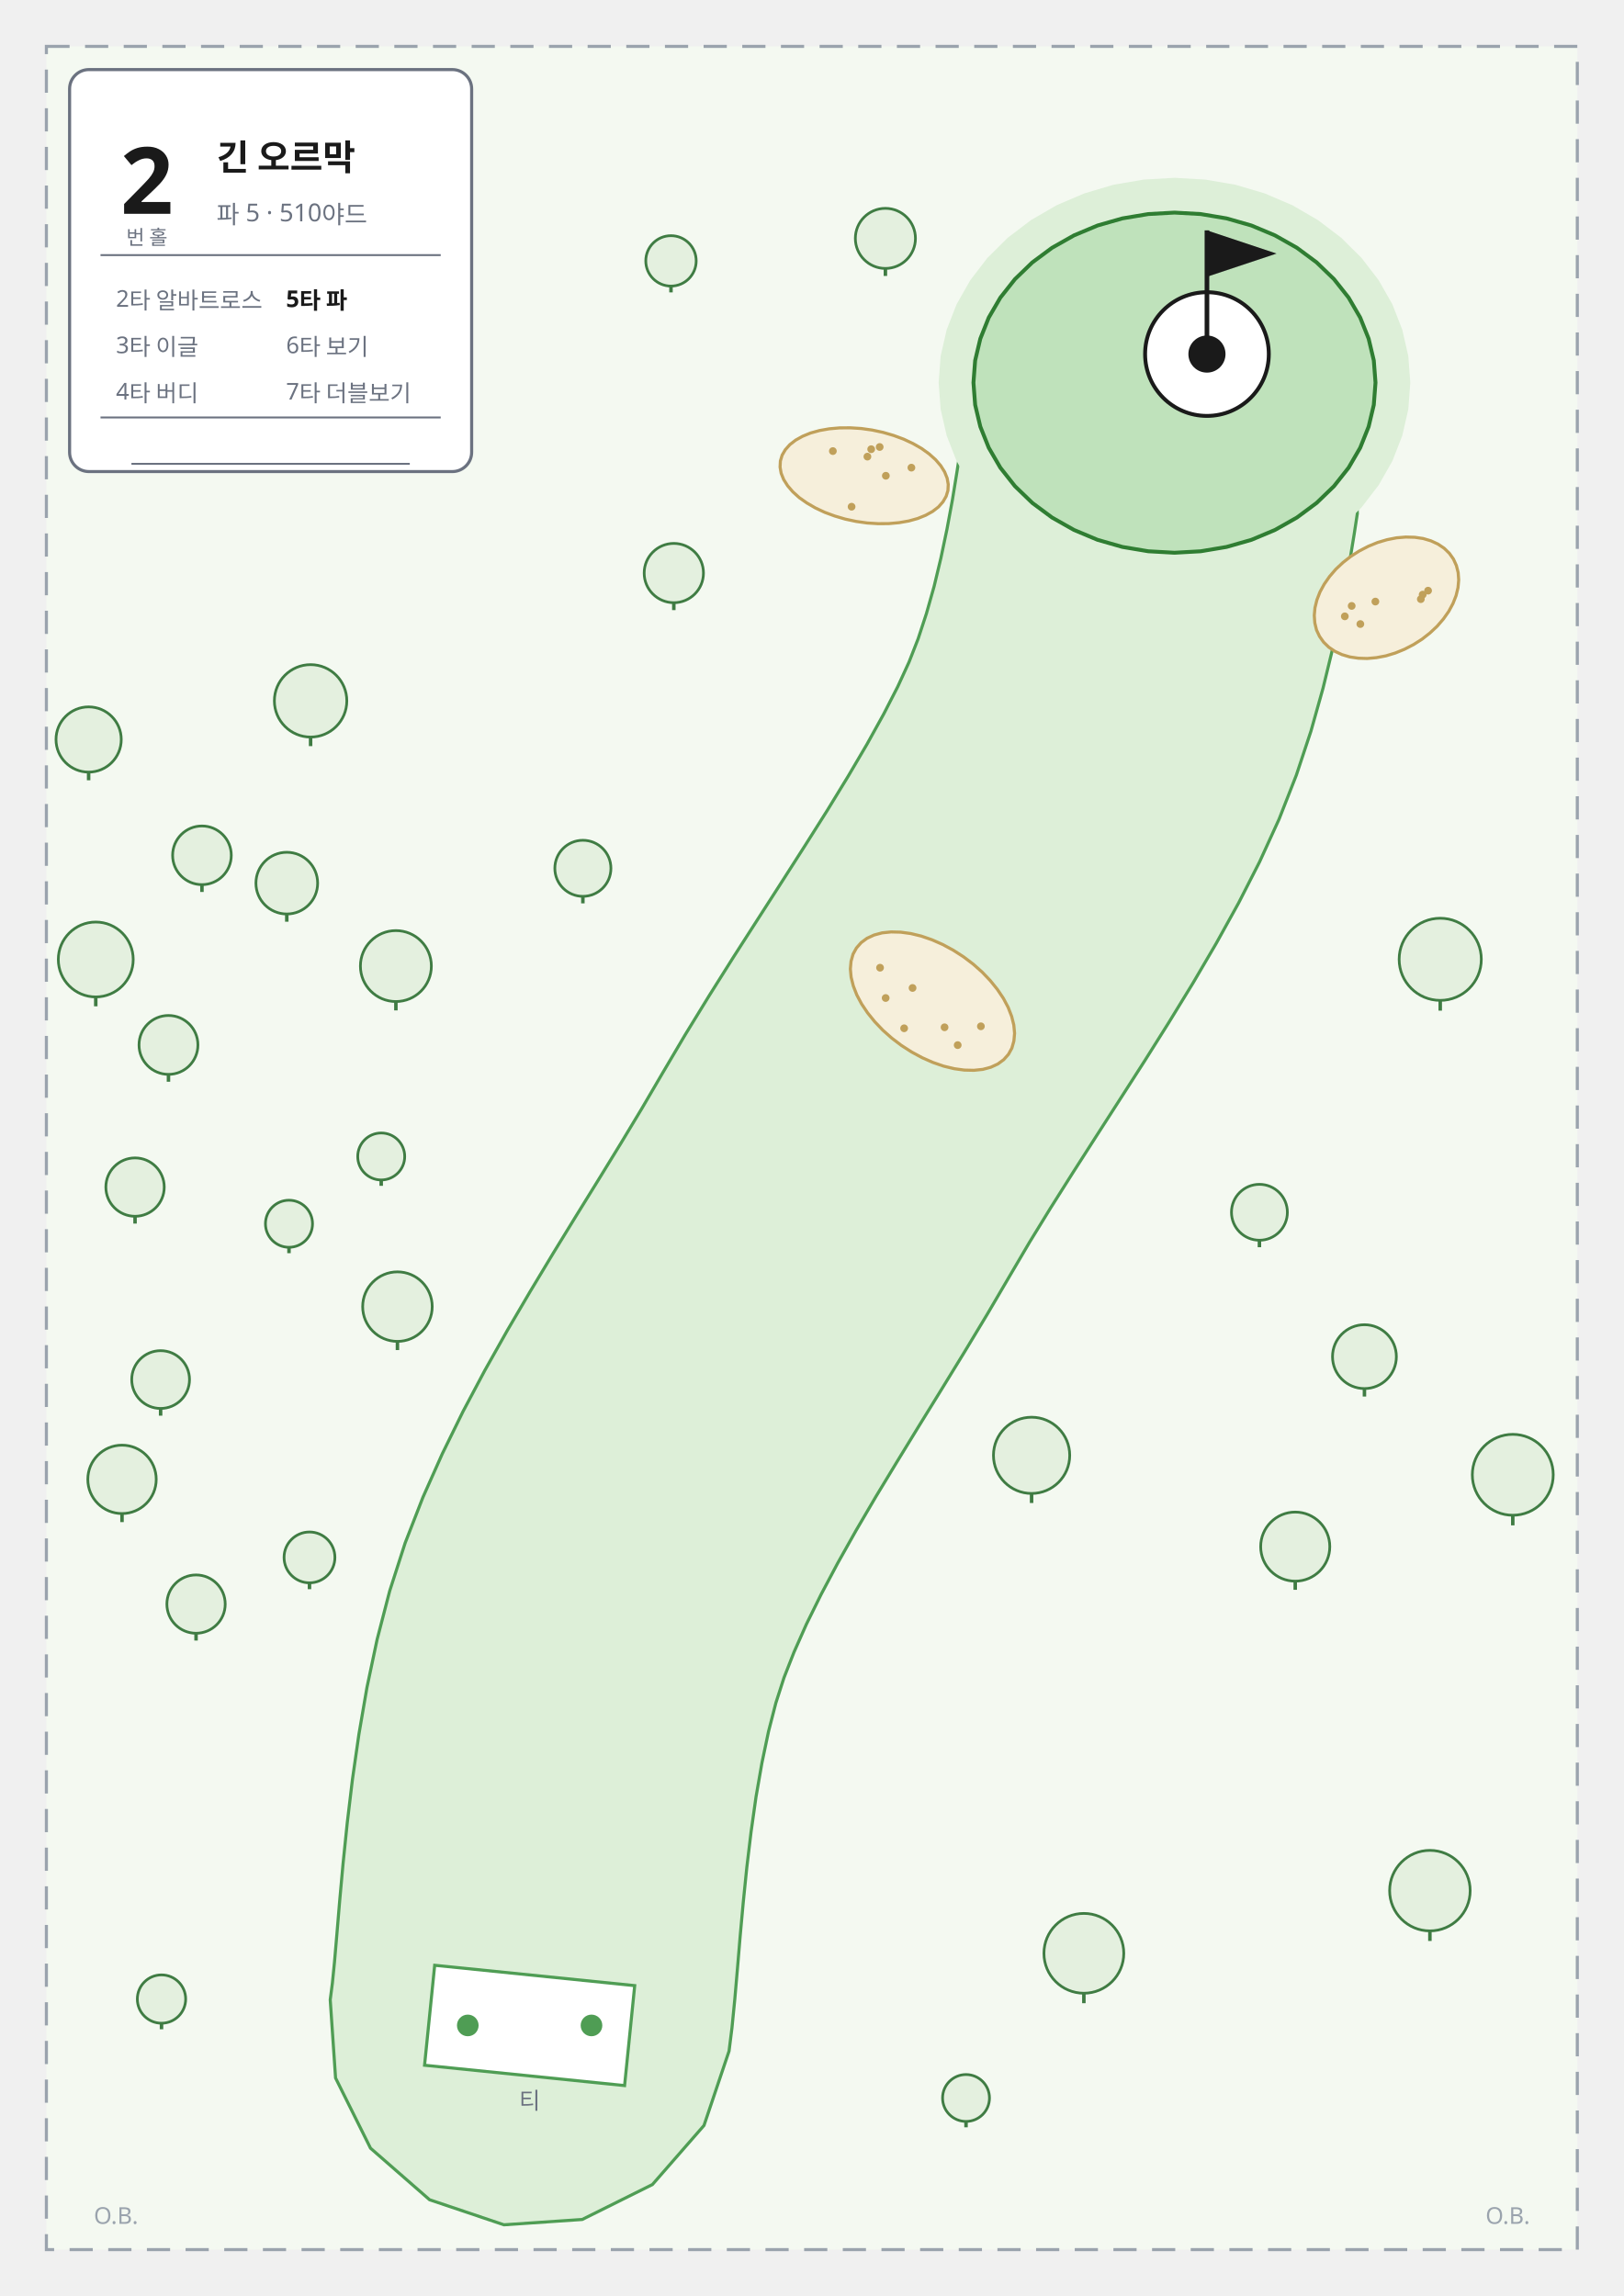
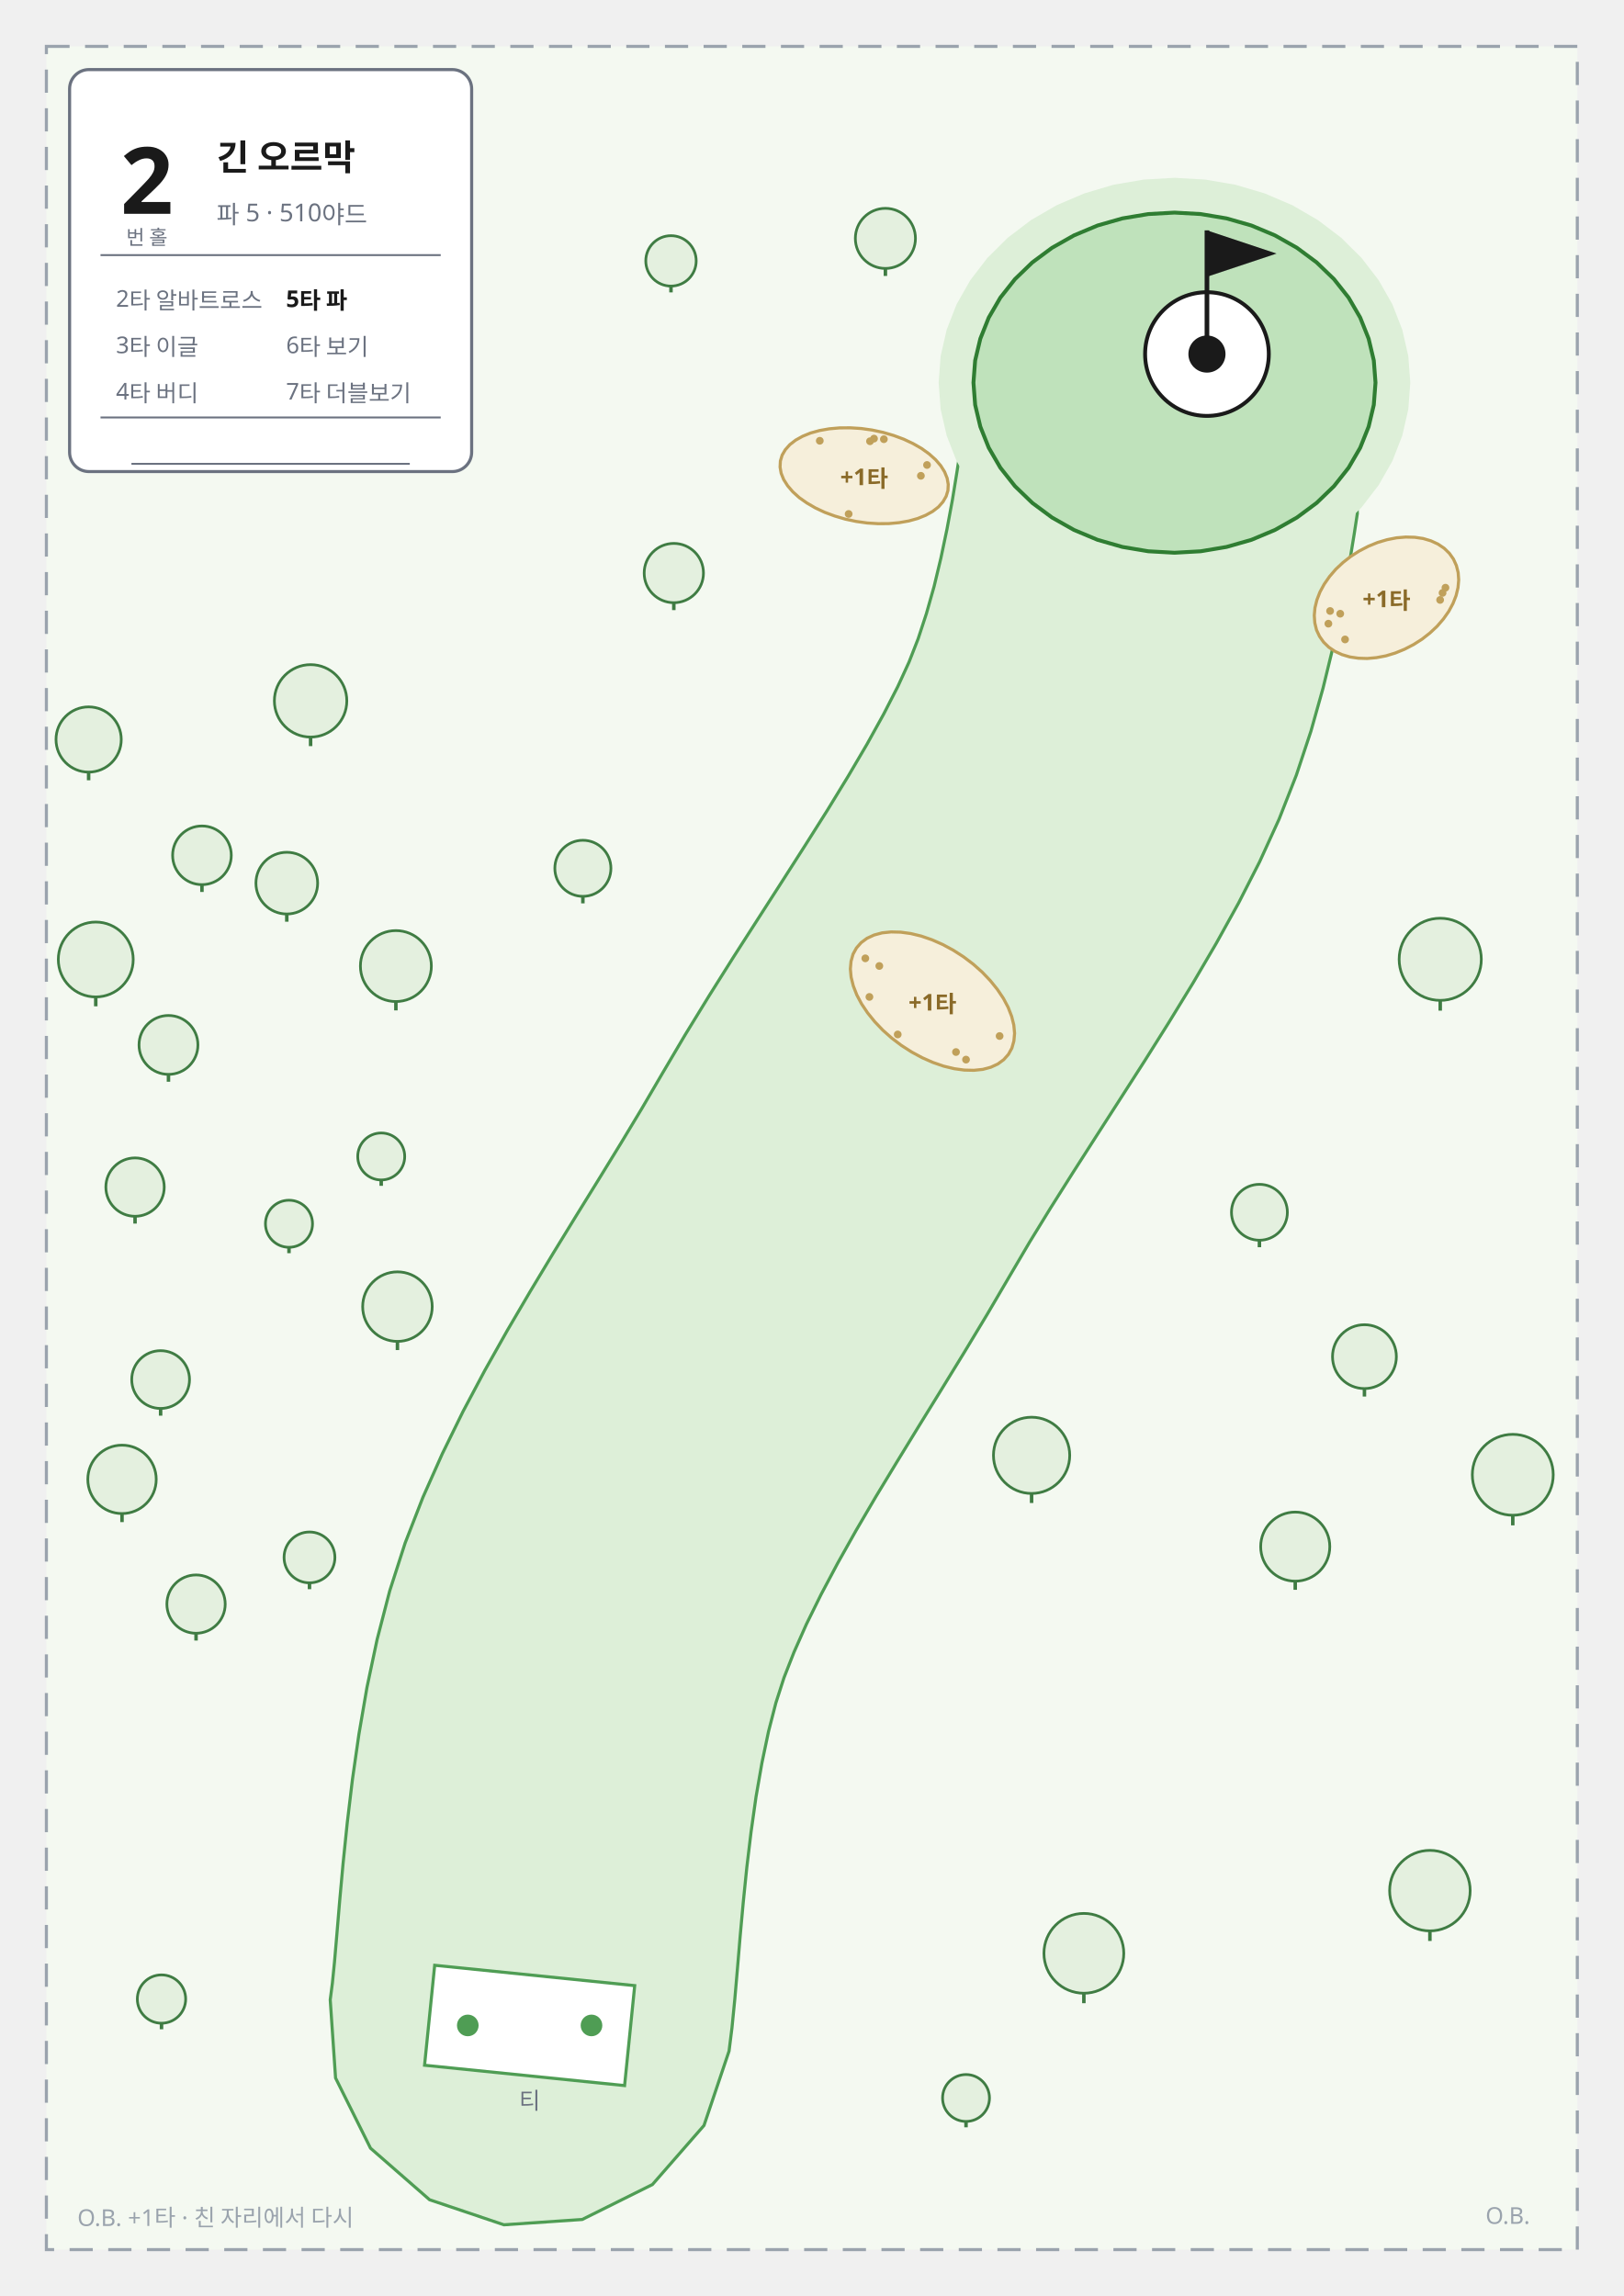
<svg xmlns="http://www.w3.org/2000/svg" width="210mm" height="297mm" viewBox="0 0 210 297" font-family="Noto Sans KR">
  <g id="pc-art" fill="#1a1a1a" stroke="none">
    <rect x="6" y="6" width="198" height="285" fill="#f4f9f1" stroke="#9aa3ad" stroke-width="0.4" stroke-dasharray="3 2" />
-     <text x="15" y="286.5" font-size="3" dominant-baseline="central" fill="#9aa3ad" text-anchor="middle">O.B.</text>
-     <text x="195" y="286.5" font-size="3" dominant-baseline="central" fill="#9aa3ad" text-anchor="middle">O.B.</text>
    <path d="M42.71 258.68 L42.99 256.52 L43.26 253.81 L43.57 250.2 L43.93 245.91 L44.37 241.07 L44.91 235.8 L45.58 230.2 L46.42 224.33 L47.46 218.28 L48.77 212.09 L50.4 205.8 L52.4 199.59 L54.7 193.68 L57.21 188.04 L59.89 182.57 L62.71 177.26 L65.63 172.07 L68.6 167.01 L71.58 162.06 L74.55 157.22 L77.47 152.5 L80.3 147.89 L83 143.41 L85.68 138.83 L88.6 133.88 L91.73 128.78 L94.89 123.76 L98.05 118.84 L101.15 114.02 L104.15 109.33 L107.02 104.79 L109.69 100.42 L112.13 96.27 L114.29 92.37 L116.12 88.8 L117.57 85.64 L118.75 82.62 L119.82 79.36 L120.81 75.86 L121.69 72.19 L122.48 68.43 L123.18 64.66 L123.79 60.9 L124.14 58.64 L127.59 49.1 L134.42 41.6 L143.61 37.3 L153.74 36.83 L163.28 40.28 L170.78 47.12 L175.08 56.3 L175.55 66.43 L175.14 69.11 L174.4 73.62 L173.5 78.49 L172.42 83.65 L171.11 89.03 L169.55 94.58 L167.66 100.27 L165.43 105.96 L162.91 111.48 L160.19 116.81 L157.3 122.03 L154.29 127.17 L151.19 132.23 L148.05 137.22 L144.9 142.13 L141.8 146.95 L138.78 151.66 L135.88 156.25 L133.16 160.68 L130.52 165.17 L127.7 169.98 L124.72 174.92 L121.75 179.76 L118.83 184.49 L116 189.11 L113.28 193.6 L110.72 197.97 L108.35 202.19 L106.2 206.24 L104.3 210.09 L102.69 213.72 L101.4 217.01 L100.35 220.27 L99.4 223.96 L98.54 228.06 L97.78 232.43 L97.14 236.96 L96.59 241.54 L96.13 246.06 L95.73 250.44 L95.38 254.62 L95.04 258.56 L94.67 262.3 L94.29 265.32 L91.05 274.94 L84.38 282.58 L75.3 287.1 L65.18 287.79 L55.56 284.55 L47.92 277.88 L43.4 268.8 Z" fill="#ddefd8" stroke="#4f9d54" stroke-width="0.4" />
    <path d="M182.4 49.5 L182.14 52.96 L181.36 56.36 L180.08 59.64 L178.31 62.75 L176.1 65.63 L173.47 68.24 L170.47 70.52 L167.15 72.45 L163.57 73.98 L159.79 75.1 L155.88 75.77 L151.9 76 L147.92 75.77 L144.01 75.1 L140.23 73.98 L136.65 72.45 L133.33 70.52 L130.33 68.24 L127.7 65.63 L125.49 62.75 L123.72 59.64 L122.44 56.36 L121.66 52.96 L121.4 49.5 L121.66 46.04 L122.44 42.64 L123.72 39.36 L125.49 36.25 L127.7 33.37 L130.33 30.76 L133.33 28.48 L136.65 26.55 L140.23 25.02 L144.01 23.9 L147.92 23.23 L151.9 23 L155.88 23.23 L159.79 23.9 L163.57 25.02 L167.15 26.55 L170.47 28.48 L173.47 30.76 L176.1 33.37 L178.31 36.25 L180.08 39.36 L181.36 42.64 L182.14 46.04 Z" fill="#ddefd8" stroke="none" />
    <path d="M177.9 49.5 L177.68 52.37 L177.01 55.19 L175.92 57.92 L174.42 60.5 L172.53 62.89 L170.28 65.06 L167.73 66.95 L164.9 68.55 L161.85 69.83 L158.63 70.75 L155.29 71.31 L151.9 71.5 L148.51 71.31 L145.17 70.75 L141.95 69.83 L138.9 68.55 L136.07 66.95 L133.52 65.06 L131.27 62.89 L129.38 60.5 L127.88 57.92 L126.79 55.19 L126.12 52.37 L125.9 49.5 L126.12 46.63 L126.79 43.81 L127.88 41.08 L129.38 38.5 L131.27 36.11 L133.52 33.94 L136.07 32.05 L138.9 30.45 L141.95 29.17 L145.17 28.25 L148.51 27.69 L151.9 27.5 L155.29 27.69 L158.63 28.25 L161.85 29.17 L164.9 30.45 L167.73 32.05 L170.28 33.94 L172.53 36.11 L174.42 38.5 L175.92 41.08 L177.01 43.81 L177.68 46.63 Z" fill="#bfe2bb" stroke="#2f7d32" stroke-width="0.5" />
    <path d="M130.43 136.38 L129.82 137.07 L129.06 137.63 L128.15 138.05 L127.11 138.33 L125.95 138.45 L124.71 138.42 L123.4 138.24 L122.04 137.91 L120.65 137.43 L119.27 136.82 L117.9 136.08 L116.58 135.23 L115.34 134.29 L114.18 133.26 L113.13 132.16 L112.21 131.02 L111.43 129.86 L110.81 128.69 L110.36 127.53 L110.08 126.41 L109.98 125.34 L110.07 124.34 L110.33 123.42 L110.77 122.62 L111.38 121.93 L112.14 121.37 L113.05 120.95 L114.09 120.67 L115.25 120.55 L116.49 120.58 L117.8 120.76 L119.16 121.09 L120.55 121.57 L121.93 122.18 L123.3 122.92 L124.62 123.77 L125.86 124.71 L127.02 125.74 L128.07 126.84 L128.99 127.98 L129.77 129.14 L130.39 130.31 L130.84 131.47 L131.12 132.59 L131.22 133.66 L131.13 134.66 L130.87 135.58 Z" fill="#f6efdb" stroke="#c0a05a" stroke-width="0.4" />
-     <circle cx="122.164" cy="132.886" r="0.5" fill="#c0a05a" stroke="none" />
-     <circle cx="118.025" cy="127.798" r="0.5" fill="#c0a05a" stroke="none" />
-     <circle cx="113.821" cy="125.179" r="0.5" fill="#c0a05a" stroke="none" />
-     <circle cx="123.863" cy="135.191" r="0.5" fill="#c0a05a" stroke="none" />
-     <circle cx="116.936" cy="133.015" r="0.5" fill="#c0a05a" stroke="none" />
-     <circle cx="126.863" cy="132.758" r="0.5" fill="#c0a05a" stroke="none" />
-     <circle cx="114.547" cy="129.097" r="0.5" fill="#c0a05a" stroke="none" />
+     <circle cx="123.642" cy="136.086" r="0.5" fill="#c0a05a" stroke="none" />
+     <circle cx="113.726" cy="124.954" r="0.5" fill="#c0a05a" stroke="none" />
+     <circle cx="111.917" cy="123.966" r="0.5" fill="#c0a05a" stroke="none" />
+     <circle cx="124.939" cy="137.066" r="0.5" fill="#c0a05a" stroke="none" />
+     <circle cx="116.106" cy="133.811" r="0.5" fill="#c0a05a" stroke="none" />
+     <circle cx="129.284" cy="134.017" r="0.5" fill="#c0a05a" stroke="none" />
+     <circle cx="112.445" cy="128.957" r="0.5" fill="#c0a05a" stroke="none" />
+     <text x="120.6" y="129.5" font-size="3" dominant-baseline="central" fill="#8a6a28" text-anchor="middle" font-weight="bold">+1타</text>
    <path d="M187.98 72.32 L188.36 73.16 L188.59 74.06 L188.66 75.02 L188.57 76.02 L188.32 77.05 L187.92 78.07 L187.37 79.09 L186.68 80.07 L185.87 81.01 L184.94 81.88 L183.92 82.68 L182.82 83.38 L181.66 83.98 L180.46 84.47 L179.24 84.84 L178.02 85.07 L176.82 85.18 L175.67 85.14 L174.58 84.98 L173.57 84.68 L172.66 84.26 L171.86 83.72 L171.19 83.07 L170.66 82.32 L170.27 81.49 L170.05 80.58 L169.98 79.62 L170.07 78.62 L170.32 77.6 L170.72 76.57 L171.27 75.56 L171.96 74.57 L172.77 73.63 L173.7 72.76 L174.72 71.96 L175.82 71.26 L176.98 70.66 L178.18 70.17 L179.4 69.81 L180.62 69.57 L181.81 69.47 L182.97 69.5 L184.06 69.66 L185.07 69.96 L185.98 70.38 L186.78 70.92 L187.45 71.57 Z" fill="#f6efdb" stroke="#c0a05a" stroke-width="0.4" />
-     <circle cx="175.94" cy="80.723" r="0.5" fill="#c0a05a" stroke="none" />
-     <circle cx="174.819" cy="78.379" r="0.5" fill="#c0a05a" stroke="none" />
-     <circle cx="183.762" cy="77.503" r="0.5" fill="#c0a05a" stroke="none" />
-     <circle cx="183.999" cy="76.917" r="0.5" fill="#c0a05a" stroke="none" />
-     <circle cx="177.884" cy="77.817" r="0.5" fill="#c0a05a" stroke="none" />
-     <circle cx="173.931" cy="79.727" r="0.5" fill="#c0a05a" stroke="none" />
-     <circle cx="184.698" cy="76.406" r="0.5" fill="#c0a05a" stroke="none" />
+     <circle cx="173.962" cy="82.715" r="0.5" fill="#c0a05a" stroke="none" />
+     <circle cx="172.027" cy="79.035" r="0.5" fill="#c0a05a" stroke="none" />
+     <circle cx="186.257" cy="77.604" r="0.5" fill="#c0a05a" stroke="none" />
+     <circle cx="186.573" cy="76.695" r="0.5" fill="#c0a05a" stroke="none" />
+     <circle cx="173.338" cy="79.387" r="0.5" fill="#c0a05a" stroke="none" />
+     <circle cx="171.806" cy="80.676" r="0.5" fill="#c0a05a" stroke="none" />
+     <circle cx="186.948" cy="76.022" r="0.5" fill="#c0a05a" stroke="none" />
+     <text x="179.317" y="77.322" font-size="3" dominant-baseline="central" fill="#8a6a28" text-anchor="middle" font-weight="bold">+1타</text>
    <path d="M122.6 63.45 L122.37 64.2 L121.96 64.91 L121.38 65.57 L120.63 66.15 L119.73 66.65 L118.69 67.07 L117.54 67.39 L116.28 67.61 L114.95 67.73 L113.57 67.74 L112.15 67.65 L110.73 67.45 L109.32 67.15 L107.96 66.75 L106.66 66.27 L105.45 65.7 L104.35 65.06 L103.37 64.37 L102.54 63.62 L101.87 62.84 L101.36 62.04 L101.03 61.22 L100.89 60.42 L100.93 59.63 L101.16 58.87 L101.57 58.17 L102.16 57.51 L102.91 56.93 L103.81 56.43 L104.84 56.01 L106 55.69 L107.25 55.47 L108.58 55.35 L109.97 55.34 L111.39 55.43 L112.81 55.63 L114.21 55.93 L115.58 56.33 L116.88 56.81 L118.09 57.38 L119.19 58.01 L120.16 58.71 L121 59.46 L121.67 60.24 L122.17 61.04 L122.5 61.86 L122.64 62.66 Z" fill="#f6efdb" stroke="#c0a05a" stroke-width="0.4" />
-     <circle cx="112.675" cy="58.108" r="0.5" fill="#c0a05a" stroke="none" />
-     <circle cx="112.186" cy="59.067" r="0.5" fill="#c0a05a" stroke="none" />
-     <circle cx="110.14" cy="65.547" r="0.5" fill="#c0a05a" stroke="none" />
-     <circle cx="114.57" cy="61.543" r="0.5" fill="#c0a05a" stroke="none" />
-     <circle cx="117.876" cy="60.494" r="0.5" fill="#c0a05a" stroke="none" />
-     <circle cx="107.718" cy="58.351" r="0.5" fill="#c0a05a" stroke="none" />
-     <circle cx="113.772" cy="57.82" r="0.5" fill="#c0a05a" stroke="none" />
+     <circle cx="113.038" cy="56.737" r="0.5" fill="#c0a05a" stroke="none" />
+     <circle cx="112.523" cy="57.078" r="0.5" fill="#c0a05a" stroke="none" />
+     <circle cx="109.759" cy="66.484" r="0.5" fill="#c0a05a" stroke="none" />
+     <circle cx="119.102" cy="61.548" r="0.5" fill="#c0a05a" stroke="none" />
+     <circle cx="119.896" cy="60.148" r="0.5" fill="#c0a05a" stroke="none" />
+     <circle cx="106.026" cy="57.018" r="0.5" fill="#c0a05a" stroke="none" />
+     <circle cx="114.314" cy="56.814" r="0.5" fill="#c0a05a" stroke="none" />
+     <text x="111.768" y="61.54" font-size="3" dominant-baseline="central" fill="#8a6a28" text-anchor="middle" font-weight="bold">+1타</text>
    <line x1="37.091" y1="116.434" x2="37.091" y2="119.228" stroke="#3f7c43" stroke-width="0.45" />
    <circle cx="37.091" cy="114.239" r="3.991" fill="#e4f0df" stroke="#3f7c43" stroke-width="0.35" />
    <line x1="40.027" y1="203.269" x2="40.027" y2="205.57" stroke="#3f7c43" stroke-width="0.45" />
    <circle cx="40.027" cy="201.46" r="3.288" fill="#e4f0df" stroke="#3f7c43" stroke-width="0.35" />
    <line x1="37.376" y1="159.974" x2="37.376" y2="162.106" stroke="#3f7c43" stroke-width="0.45" />
    <circle cx="37.376" cy="158.3" r="3.044" fill="#e4f0df" stroke="#3f7c43" stroke-width="0.35" />
    <line x1="20.773" y1="180.509" x2="20.773" y2="183.125" stroke="#3f7c43" stroke-width="0.45" />
    <circle cx="20.773" cy="178.454" r="3.737" fill="#e4f0df" stroke="#3f7c43" stroke-width="0.35" />
    <line x1="15.781" y1="193.796" x2="15.781" y2="196.893" stroke="#3f7c43" stroke-width="0.45" />
    <circle cx="15.781" cy="191.363" r="4.424" fill="#e4f0df" stroke="#3f7c43" stroke-width="0.35" />
    <line x1="51.202" y1="127.489" x2="51.202" y2="130.701" stroke="#3f7c43" stroke-width="0.45" />
    <circle cx="51.202" cy="124.966" r="4.588" fill="#e4f0df" stroke="#3f7c43" stroke-width="0.35" />
    <line x1="17.466" y1="155.634" x2="17.466" y2="158.277" stroke="#3f7c43" stroke-width="0.45" />
    <circle cx="17.466" cy="153.558" r="3.775" fill="#e4f0df" stroke="#3f7c43" stroke-width="0.35" />
    <line x1="21.789" y1="137.263" x2="21.789" y2="139.928" stroke="#3f7c43" stroke-width="0.45" />
    <circle cx="21.789" cy="135.168" r="3.808" fill="#e4f0df" stroke="#3f7c43" stroke-width="0.35" />
    <line x1="12.385" y1="126.779" x2="12.385" y2="130.17" stroke="#3f7c43" stroke-width="0.45" />
    <circle cx="12.385" cy="124.115" r="4.844" fill="#e4f0df" stroke="#3f7c43" stroke-width="0.35" />
    <line x1="49.305" y1="151.267" x2="49.305" y2="153.393" stroke="#3f7c43" stroke-width="0.45" />
    <circle cx="49.305" cy="149.596" r="3.038" fill="#e4f0df" stroke="#3f7c43" stroke-width="0.35" />
    <line x1="51.403" y1="171.492" x2="51.403" y2="174.639" stroke="#3f7c43" stroke-width="0.45" />
    <circle cx="51.403" cy="169.019" r="4.497" fill="#e4f0df" stroke="#3f7c43" stroke-width="0.35" />
    <line x1="25.356" y1="209.575" x2="25.356" y2="212.215" stroke="#3f7c43" stroke-width="0.45" />
    <circle cx="25.356" cy="207.5" r="3.772" fill="#e4f0df" stroke="#3f7c43" stroke-width="0.35" />
    <line x1="11.463" y1="97.979" x2="11.463" y2="100.932" stroke="#3f7c43" stroke-width="0.45" />
    <circle cx="11.463" cy="95.658" r="4.219" fill="#e4f0df" stroke="#3f7c43" stroke-width="0.35" />
    <line x1="26.119" y1="112.725" x2="26.119" y2="115.381" stroke="#3f7c43" stroke-width="0.45" />
    <circle cx="26.119" cy="110.639" r="3.794" fill="#e4f0df" stroke="#3f7c43" stroke-width="0.35" />
    <line x1="40.171" y1="93.236" x2="40.171" y2="96.515" stroke="#3f7c43" stroke-width="0.45" />
    <circle cx="40.171" cy="90.659" r="4.684" fill="#e4f0df" stroke="#3f7c43" stroke-width="0.35" />
    <line x1="86.781" y1="35.54" x2="86.781" y2="37.822" stroke="#3f7c43" stroke-width="0.45" />
    <circle cx="86.781" cy="33.747" r="3.26" fill="#e4f0df" stroke="#3f7c43" stroke-width="0.35" />
    <line x1="162.887" y1="158.805" x2="162.887" y2="161.335" stroke="#3f7c43" stroke-width="0.45" />
    <circle cx="162.887" cy="156.816" r="3.615" fill="#e4f0df" stroke="#3f7c43" stroke-width="0.35" />
    <line x1="114.512" y1="32.974" x2="114.512" y2="35.694" stroke="#3f7c43" stroke-width="0.45" />
    <circle cx="114.512" cy="30.837" r="3.886" fill="#e4f0df" stroke="#3f7c43" stroke-width="0.35" />
    <line x1="167.518" y1="202.522" x2="167.518" y2="205.65" stroke="#3f7c43" stroke-width="0.45" />
    <circle cx="167.518" cy="200.064" r="4.469" fill="#e4f0df" stroke="#3f7c43" stroke-width="0.35" />
    <line x1="133.42" y1="190.968" x2="133.42" y2="194.42" stroke="#3f7c43" stroke-width="0.45" />
    <circle cx="133.42" cy="188.256" r="4.931" fill="#e4f0df" stroke="#3f7c43" stroke-width="0.35" />
    <line x1="87.148" y1="76.237" x2="87.148" y2="78.921" stroke="#3f7c43" stroke-width="0.45" />
    <circle cx="87.148" cy="74.128" r="3.834" fill="#e4f0df" stroke="#3f7c43" stroke-width="0.35" />
    <line x1="20.888" y1="260.308" x2="20.888" y2="262.496" stroke="#3f7c43" stroke-width="0.45" />
    <circle cx="20.888" cy="258.588" r="3.126" fill="#e4f0df" stroke="#3f7c43" stroke-width="0.35" />
    <line x1="184.935" y1="247.429" x2="184.935" y2="251.075" stroke="#3f7c43" stroke-width="0.45" />
    <circle cx="184.935" cy="244.564" r="5.208" fill="#e4f0df" stroke="#3f7c43" stroke-width="0.35" />
    <line x1="195.654" y1="193.651" x2="195.654" y2="197.313" stroke="#3f7c43" stroke-width="0.45" />
    <circle cx="195.654" cy="190.773" r="5.232" fill="#e4f0df" stroke="#3f7c43" stroke-width="0.35" />
    <line x1="186.271" y1="127.014" x2="186.271" y2="130.733" stroke="#3f7c43" stroke-width="0.45" />
    <circle cx="186.271" cy="124.092" r="5.313" fill="#e4f0df" stroke="#3f7c43" stroke-width="0.35" />
    <line x1="124.939" y1="273.055" x2="124.939" y2="275.179" stroke="#3f7c43" stroke-width="0.45" />
    <circle cx="124.939" cy="271.387" r="3.033" fill="#e4f0df" stroke="#3f7c43" stroke-width="0.35" />
    <line x1="75.386" y1="114.316" x2="75.386" y2="116.854" stroke="#3f7c43" stroke-width="0.45" />
    <circle cx="75.386" cy="112.321" r="3.626" fill="#e4f0df" stroke="#3f7c43" stroke-width="0.35" />
    <line x1="176.469" y1="177.76" x2="176.469" y2="180.65" stroke="#3f7c43" stroke-width="0.45" />
    <circle cx="176.469" cy="175.489" r="4.129" fill="#e4f0df" stroke="#3f7c43" stroke-width="0.35" />
    <line x1="140.18" y1="255.512" x2="140.18" y2="259.125" stroke="#3f7c43" stroke-width="0.45" />
    <circle cx="140.18" cy="252.673" r="5.162" fill="#e4f0df" stroke="#3f7c43" stroke-width="0.35" />
+     <text x="10" y="286.5" font-size="3" dominant-baseline="central" fill="#9aa3ad" text-anchor="start">O.B. +1타 · 친 자리에서 다시</text>
+     <text x="195" y="286.5" font-size="3" dominant-baseline="central" fill="#9aa3ad" text-anchor="middle">O.B.</text>
    <path d="M54.91 267.15 L56.22 254.22 L82.09 256.85 L80.78 269.78 Z" fill="#ffffff" stroke="#4f9d54" stroke-width="0.4" />
    <circle cx="60.5" cy="262" r="1.4" fill="#4f9d54" stroke="none" />
    <circle cx="76.5" cy="262" r="1.4" fill="#4f9d54" stroke="none" />
    <text x="68.5" y="271.5" font-size="3" dominant-baseline="central" fill="#6b7280" text-anchor="middle">티</text>
    <circle cx="156.1" cy="45.8" r="8" fill="#ffffff" stroke="#1a1a1a" stroke-width="0.5" />
    <circle cx="156.1" cy="45.8" r="2.4" fill="#1a1a1a" stroke="none" />
    <line x1="156.1" y1="45.8" x2="156.1" y2="29.8" stroke="#1a1a1a" stroke-width="0.6" />
    <path d="M156.1 29.8 L165.1 32.8 L156.1 35.8 Z" fill="#1a1a1a" stroke="none" />
    <rect x="9" y="9" width="52" height="52" fill="#ffffff" stroke="#6b7280" stroke-width="0.4" rx="2.5" />
    <text x="19" y="23" font-size="12" dominant-baseline="central" text-anchor="middle" font-weight="bold">2</text>
    <text x="19" y="30.5" font-size="2.6" dominant-baseline="central" fill="#6b7280" text-anchor="middle">번 홀</text>
    <text x="28" y="20" font-size="4.6" dominant-baseline="central" text-anchor="start" font-weight="bold">긴 오르막</text>
    <text x="28" y="27.5" font-size="3.2" dominant-baseline="central" fill="#6b7280" text-anchor="start">파 5 · 510야드</text>
    <line x1="13" y1="33" x2="57" y2="33" stroke="#6b7280" stroke-width="0.25" />
    <line x1="13" y1="54" x2="57" y2="54" stroke="#6b7280" stroke-width="0.25" />
    <text x="15" y="38.5" font-size="3" dominant-baseline="central" text-anchor="start" fill="#6b7280">2타 알바트로스</text>
    <text x="15" y="44.5" font-size="3" dominant-baseline="central" text-anchor="start" fill="#6b7280">3타 이글</text>
    <text x="15" y="50.5" font-size="3" dominant-baseline="central" text-anchor="start" fill="#6b7280">4타 버디</text>
    <text x="37" y="38.5" font-size="3" dominant-baseline="central" text-anchor="start" font-weight="bold" fill="#1a1a1a">5타 파</text>
    <text x="37" y="44.5" font-size="3" dominant-baseline="central" text-anchor="start" fill="#6b7280">6타 보기</text>
    <text x="37" y="50.5" font-size="3" dominant-baseline="central" text-anchor="start" fill="#6b7280">7타 더블보기</text>
    <line x1="17" y1="60" x2="53" y2="60" stroke="#6b7280" stroke-width="0.25" />
  </g>
  <g id="pc-slot" />
</svg>
